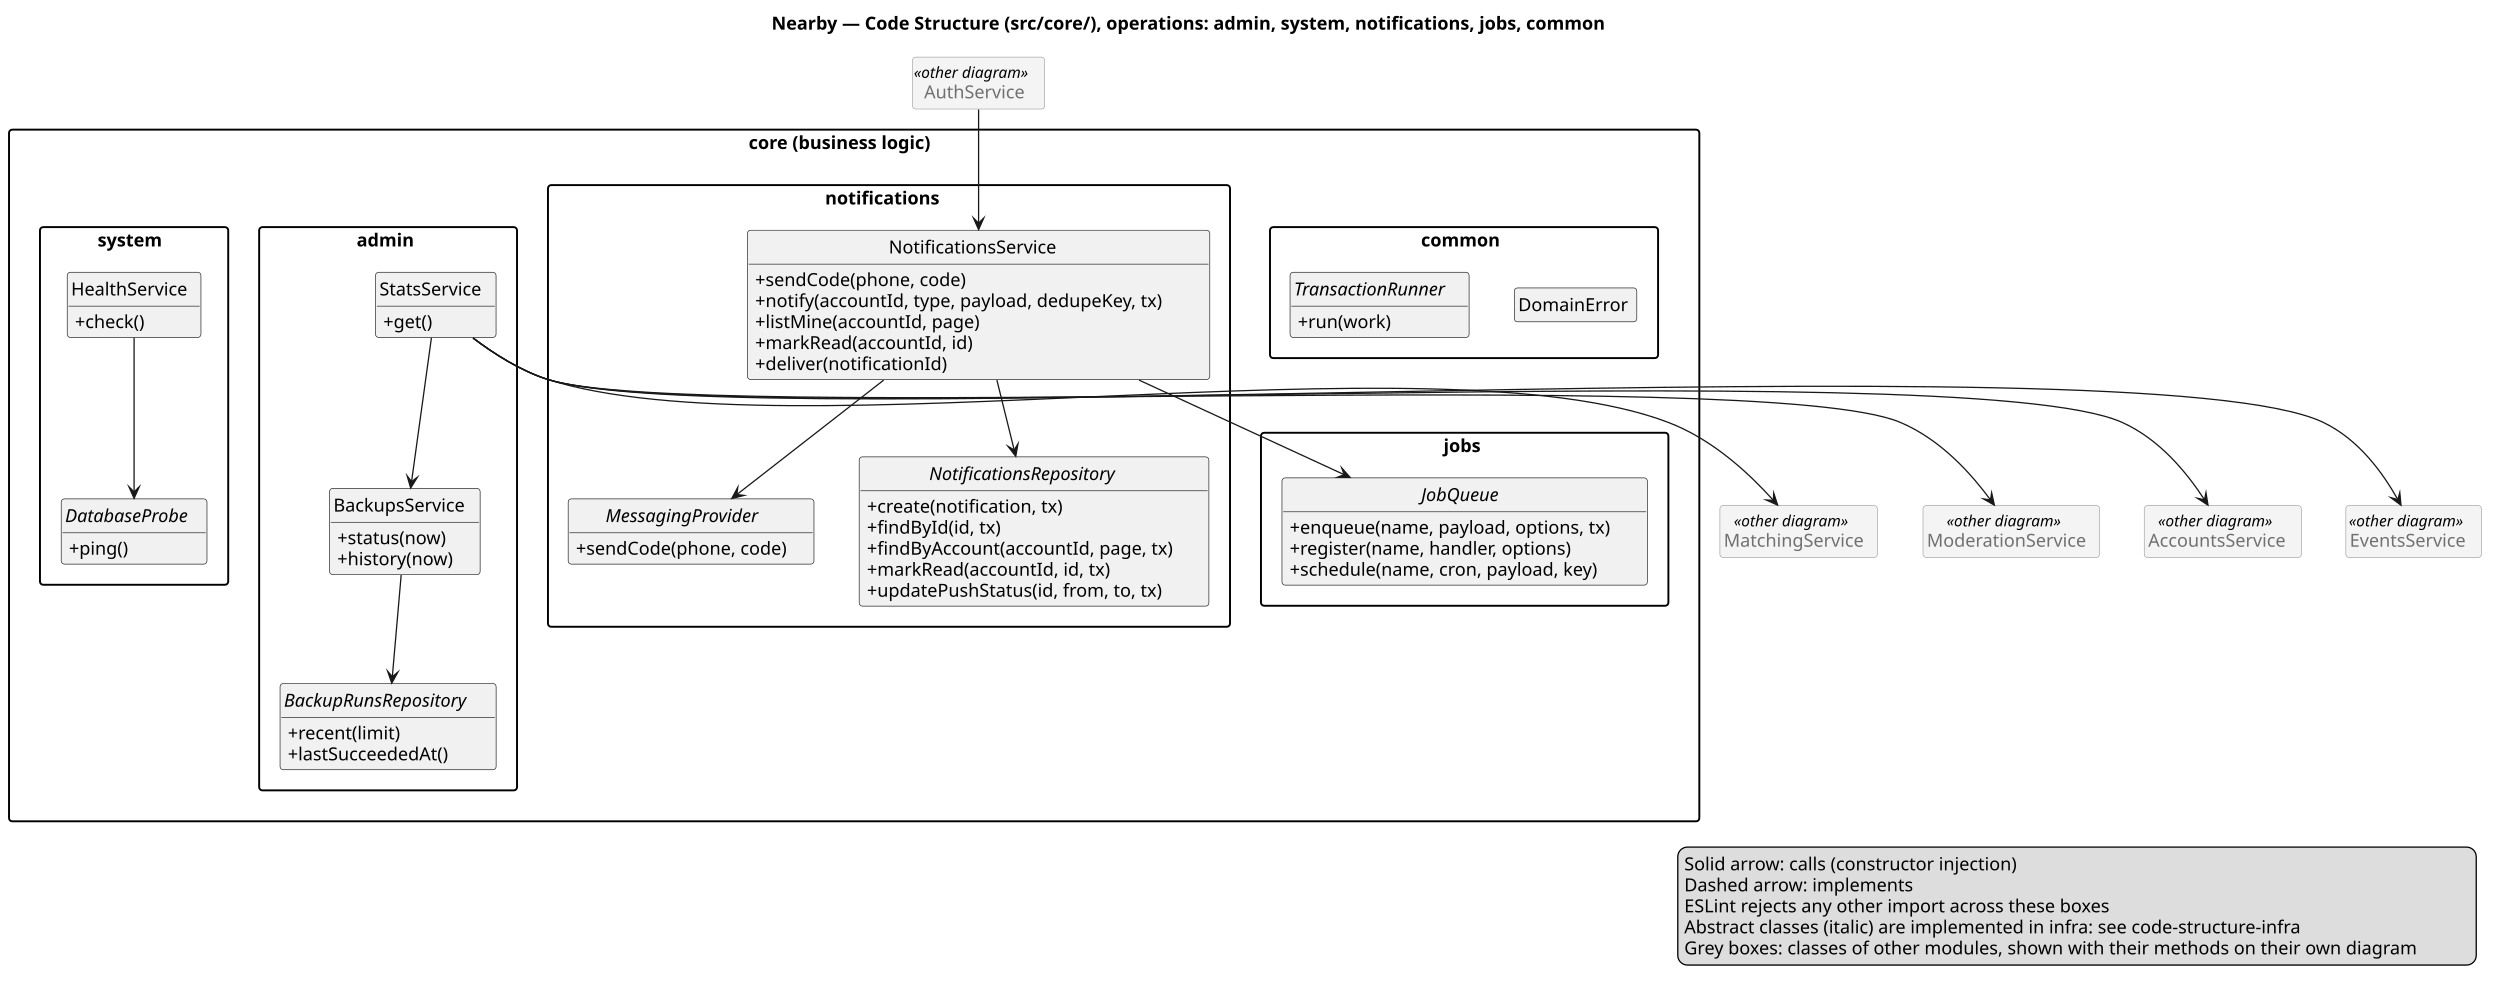
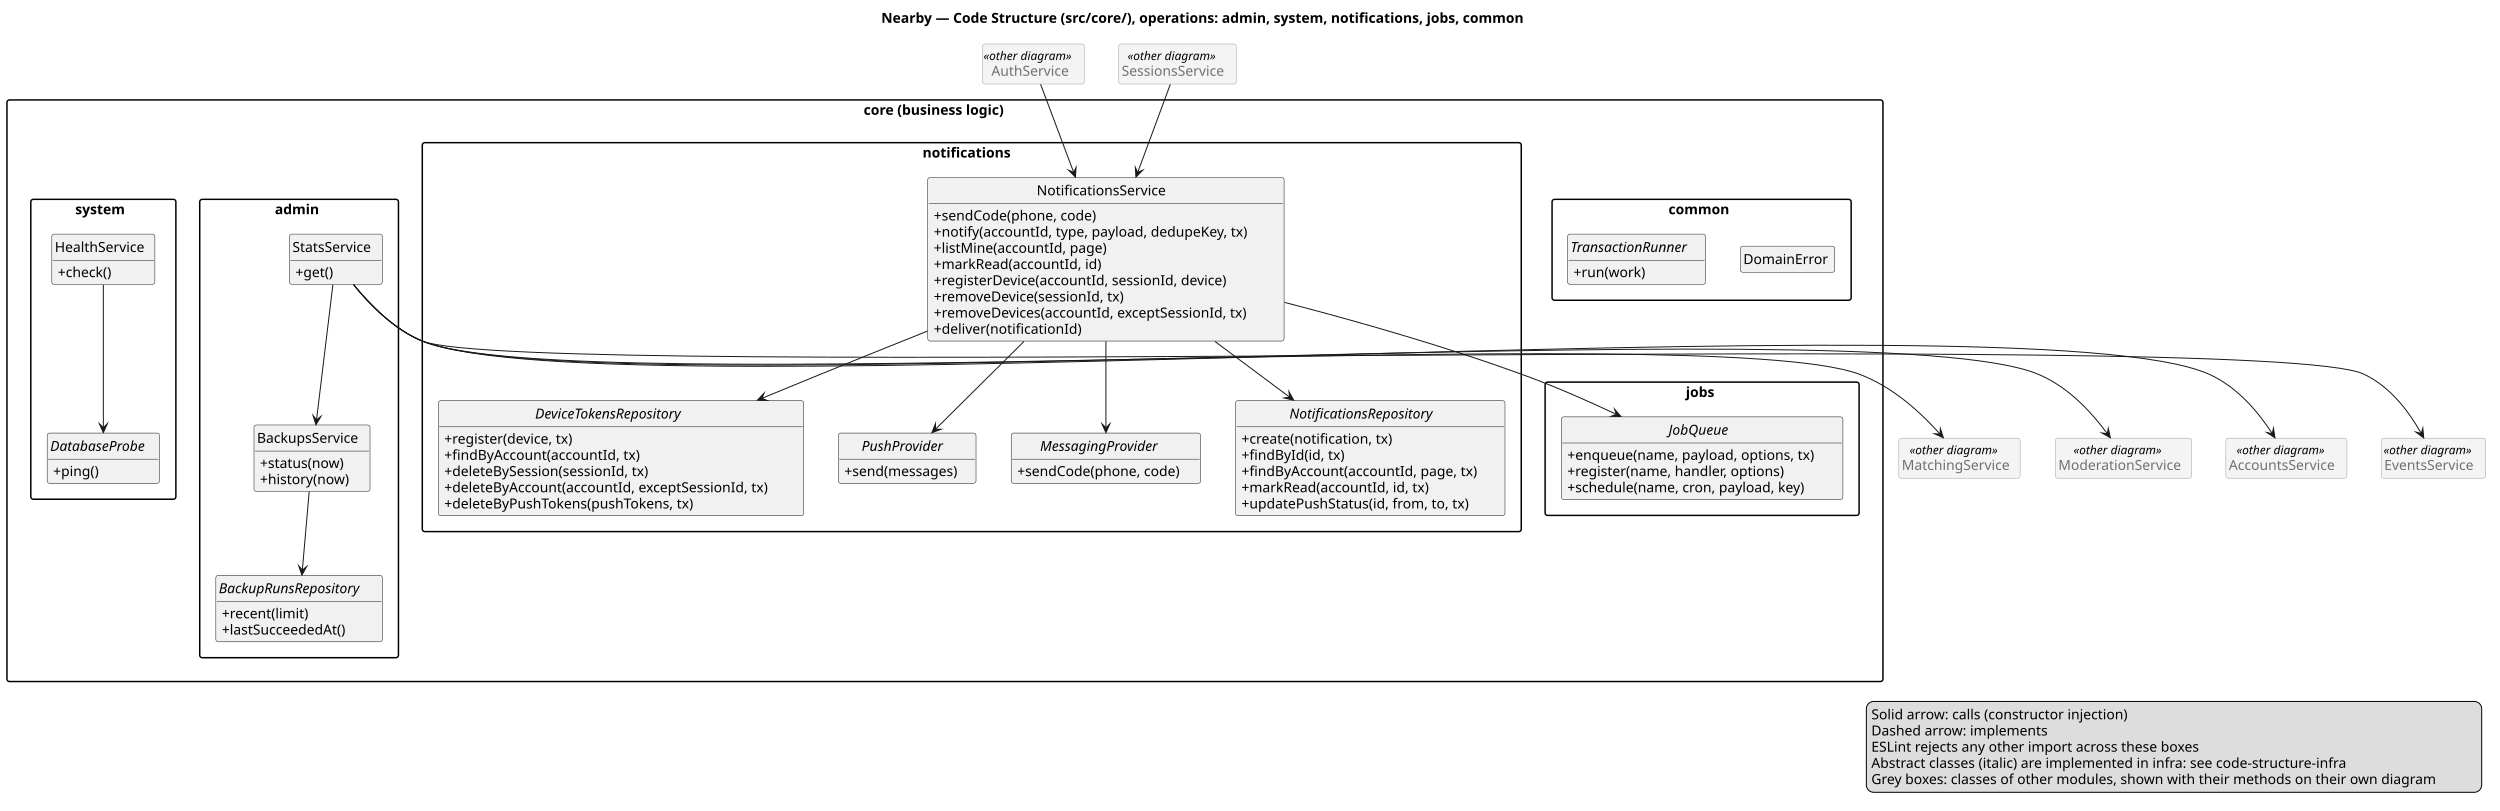
- <svg xmlns="http://www.w3.org/2000/svg" version="1.1" data-diagram-type="CLASS" style="width:1939px;height:767px;background:#FFFFFF;" width="1939px" height="767px" viewBox="0 0 1939 767" zoomAndPan="magnify" preserveAspectRatio="none" contentStyleType="text/css">
+ <svg xmlns="http://www.w3.org/2000/svg" version="1.1" data-diagram-type="CLASS" style="width:2516px;height:816px;background:#FFFFFF;" width="2516px" height="816px" viewBox="0 0 2516 816" zoomAndPan="magnify" preserveAspectRatio="none" contentStyleType="text/css">
  <defs />
  <g font-family="sans-serif" lengthAdjust="spacing">
    <g class="title" data-source-line="5">
-       <text x="598.393" y="22.995" fill="#000" font-size="14" textLength="735.786" font-weight="700">Nearby — Code Structure (src/core/), operations: admin, system, notifications, jobs, common</text>
+       <text x="886.893" y="22.995" fill="#000" font-size="14" textLength="735.786" font-weight="700">Nearby — Code Structure (src/core/), operations: admin, system, notifications, jobs, common</text>
    </g>
    <g class="cluster" data-qualified-name="CORE" id="ent0001" data-source-line="18">
-       <rect x="7" y="100.567" width="1311" height="536.45" fill="none" style="stroke:#000;stroke-width:1.5;" rx="2.5" ry="2.5" />
-       <text x="580.677" y="115.562" fill="#000" font-size="14" textLength="163.646" font-weight="700">core (business logic)</text>
+       <rect x="7" y="100.567" width="1888" height="585.34" fill="none" style="stroke:#000;stroke-width:1.5;" rx="2.5" ry="2.5" />
+       <text x="869.177" y="115.562" fill="#000" font-size="14" textLength="163.646" font-weight="700">core (business logic)</text>
    </g>
    <g class="cluster" data-qualified-name="CORE.admin" id="ent0002" data-source-line="19">
-       <rect x="201" y="176.157" width="200" height="436.86" fill="none" style="stroke:#000;stroke-width:1.5;" rx="2.5" ry="2.5" />
-       <text x="276.589" y="191.152" fill="#000" font-size="14" textLength="48.822" font-weight="700">admin</text>
+       <rect x="201" y="200.607" width="200" height="461.3" fill="none" style="stroke:#000;stroke-width:1.5;" rx="2.5" ry="2.5" />
+       <text x="276.589" y="215.602" fill="#000" font-size="14" textLength="48.822" font-weight="700">admin</text>
    </g>
    <g class="cluster" data-qualified-name="CORE.system" id="ent0006" data-source-line="32">
-       <rect x="31" y="176.157" width="146" height="277.38" fill="none" style="stroke:#000;stroke-width:1.5;" rx="2.5" ry="2.5" />
-       <text x="75.716" y="191.152" fill="#000" font-size="14" textLength="56.567" font-weight="700">system</text>
+       <rect x="31" y="200.607" width="146" height="301.82" fill="none" style="stroke:#000;stroke-width:1.5;" rx="2.5" ry="2.5" />
+       <text x="75.716" y="215.602" fill="#000" font-size="14" textLength="56.567" font-weight="700">system</text>
    </g>
    <g class="cluster" data-qualified-name="CORE.notifications" id="ent0009" data-source-line="40">
-       <rect x="425" y="143.567" width="529" height="342.56" fill="none" style="stroke:#000;stroke-width:1.5;" rx="2.5" ry="2.5" />
-       <text x="639.939" y="158.562" fill="#000" font-size="14" textLength="99.121" font-weight="700">notifications</text>
-     </g>
-     <g class="cluster" data-qualified-name="CORE.jobs" id="ent0013" data-source-line="59">
-       <rect x="978" y="335.647" width="316" height="134.18" fill="none" style="stroke:#000;stroke-width:1.5;" rx="2.5" ry="2.5" />
-       <text x="1119.614" y="350.642" fill="#000" font-size="14" textLength="32.771" font-weight="700">jobs</text>
-     </g>
-     <g class="cluster" data-qualified-name="CORE.common" id="ent0015" data-source-line="66">
-       <rect x="985" y="176.157" width="301" height="101.59" fill="none" style="stroke:#000;stroke-width:1.5;" rx="2.5" ry="2.5" />
-       <text x="1102.161" y="191.152" fill="#000" font-size="14" textLength="66.678" font-weight="700">common</text>
+       <rect x="425" y="143.567" width="1106" height="391.45" fill="none" style="stroke:#000;stroke-width:1.5;" rx="2.5" ry="2.5" />
+       <text x="928.439" y="158.562" fill="#000" font-size="14" textLength="99.121" font-weight="700">notifications</text>
+     </g>
+     <g class="cluster" data-qualified-name="CORE.jobs" id="ent0015" data-source-line="72">
+       <rect x="1555" y="384.537" width="316" height="134.18" fill="none" style="stroke:#000;stroke-width:1.5;" rx="2.5" ry="2.5" />
+       <text x="1696.614" y="399.532" fill="#000" font-size="14" textLength="32.771" font-weight="700">jobs</text>
+     </g>
+     <g class="cluster" data-qualified-name="CORE.common" id="ent0017" data-source-line="79">
+       <rect x="1562" y="200.607" width="301" height="101.59" fill="none" style="stroke:#000;stroke-width:1.5;" rx="2.5" ry="2.5" />
+       <text x="1679.161" y="215.602" fill="#000" font-size="14" textLength="66.678" font-weight="700">common</text>
    </g>
    <g class="entity" data-qualified-name="CORE.admin.StatsService" id="ent0003" data-source-line="20">
-       <rect x="291.26" y="211.157" width="93.479" height="50.594" fill="#F1F1F1" style="stroke:#181818;stroke-width:0.5;" rx="2.5" ry="2.5" />
-       <text x="294.26" y="229.152" fill="#000" font-size="14" textLength="87.479">StatsService</text>
-       <line x1="292.26" y1="237.454" x2="383.739" y2="237.454" style="stroke:#181818;stroke-width:0.5;" />
-       <text x="297.26" y="254.449" fill="#000" font-size="14" textLength="45.644">+get()</text>
+       <rect x="291.26" y="235.607" width="93.479" height="50.594" fill="#F1F1F1" style="stroke:#181818;stroke-width:0.5;" rx="2.5" ry="2.5" />
+       <text x="294.26" y="253.602" fill="#000" font-size="14" textLength="87.479">StatsService</text>
+       <line x1="292.26" y1="261.904" x2="383.739" y2="261.904" style="stroke:#181818;stroke-width:0.5;" />
+       <text x="297.26" y="278.899" fill="#000" font-size="14" textLength="45.644">+get()</text>
    </g>
    <g class="entity" data-qualified-name="CORE.admin.BackupsService" id="ent0004" data-source-line="23">
-       <rect x="255.61" y="378.787" width="116.783" height="66.891" fill="#F1F1F1" style="stroke:#181818;stroke-width:0.5;" rx="2.5" ry="2.5" />
-       <text x="258.61" y="396.782" fill="#000" font-size="14" textLength="110.783">BackupsService</text>
-       <line x1="256.61" y1="405.084" x2="371.393" y2="405.084" style="stroke:#181818;stroke-width:0.5;" />
-       <text x="261.61" y="422.079" fill="#000" font-size="14" textLength="94.562">+status(now)</text>
-       <text x="261.61" y="438.376" fill="#000" font-size="14" textLength="99.695">+history(now)</text>
+       <rect x="255.61" y="427.677" width="116.783" height="66.891" fill="#F1F1F1" style="stroke:#181818;stroke-width:0.5;" rx="2.5" ry="2.5" />
+       <text x="258.61" y="445.672" fill="#000" font-size="14" textLength="110.783">BackupsService</text>
+       <line x1="256.61" y1="453.974" x2="371.393" y2="453.974" style="stroke:#181818;stroke-width:0.5;" />
+       <text x="261.61" y="470.969" fill="#000" font-size="14" textLength="94.562">+status(now)</text>
+       <text x="261.61" y="487.266" fill="#000" font-size="14" textLength="99.695">+history(now)</text>
    </g>
    <g class="entity" data-qualified-name="CORE.admin.BackupRunsRepository" id="ent0005" data-source-line="27">
-       <rect x="217.21" y="530.127" width="167.588" height="66.891" fill="#F1F1F1" style="stroke:#181818;stroke-width:0.5;" rx="2.5" ry="2.5" />
-       <text x="220.21" y="548.122" fill="#000" font-size="14" textLength="161.588" font-style="italic">BackupRunsRepository</text>
-       <line x1="218.21" y1="556.424" x2="383.798" y2="556.424" style="stroke:#181818;stroke-width:0.5;" />
-       <text x="223.21" y="573.419" fill="#000" font-size="14" textLength="98.492">+recent(limit)</text>
-       <text x="223.21" y="589.716" fill="#000" font-size="14" textLength="139.74">+lastSucceededAt()</text>
+       <rect x="217.21" y="579.017" width="167.588" height="66.891" fill="#F1F1F1" style="stroke:#181818;stroke-width:0.5;" rx="2.5" ry="2.5" />
+       <text x="220.21" y="597.012" fill="#000" font-size="14" textLength="161.588" font-style="italic">BackupRunsRepository</text>
+       <line x1="218.21" y1="605.314" x2="383.798" y2="605.314" style="stroke:#181818;stroke-width:0.5;" />
+       <text x="223.21" y="622.309" fill="#000" font-size="14" textLength="98.492">+recent(limit)</text>
+       <text x="223.21" y="638.606" fill="#000" font-size="14" textLength="139.74">+lastSucceededAt()</text>
    </g>
    <g class="entity" data-qualified-name="CORE.system.HealthService" id="ent0007" data-source-line="33">
-       <rect x="52.14" y="211.157" width="103.713" height="50.594" fill="#F1F1F1" style="stroke:#181818;stroke-width:0.5;" rx="2.5" ry="2.5" />
-       <text x="55.14" y="229.152" fill="#000" font-size="14" textLength="97.713">HealthService</text>
-       <line x1="53.14" y1="237.454" x2="154.853" y2="237.454" style="stroke:#181818;stroke-width:0.5;" />
-       <text x="58.14" y="254.449" fill="#000" font-size="14" textLength="63.643">+check()</text>
+       <rect x="52.14" y="235.607" width="103.713" height="50.594" fill="#F1F1F1" style="stroke:#181818;stroke-width:0.5;" rx="2.5" ry="2.5" />
+       <text x="55.14" y="253.602" fill="#000" font-size="14" textLength="97.713">HealthService</text>
+       <line x1="53.14" y1="261.904" x2="154.853" y2="261.904" style="stroke:#181818;stroke-width:0.5;" />
+       <text x="58.14" y="278.899" fill="#000" font-size="14" textLength="63.643">+check()</text>
    </g>
    <g class="entity" data-qualified-name="CORE.system.DatabaseProbe" id="ent0008" data-source-line="36">
-       <rect x="47.47" y="386.937" width="113.064" height="50.594" fill="#F1F1F1" style="stroke:#181818;stroke-width:0.5;" rx="2.5" ry="2.5" />
-       <text x="50.47" y="404.932" fill="#000" font-size="14" textLength="107.064" font-style="italic">DatabaseProbe</text>
-       <line x1="48.47" y1="413.234" x2="159.534" y2="413.234" style="stroke:#181818;stroke-width:0.5;" />
-       <text x="53.47" y="430.229" fill="#000" font-size="14" textLength="53.19">+ping()</text>
+       <rect x="47.47" y="435.827" width="113.064" height="50.594" fill="#F1F1F1" style="stroke:#181818;stroke-width:0.5;" rx="2.5" ry="2.5" />
+       <text x="50.47" y="453.822" fill="#000" font-size="14" textLength="107.064" font-style="italic">DatabaseProbe</text>
+       <line x1="48.47" y1="462.124" x2="159.534" y2="462.124" style="stroke:#181818;stroke-width:0.5;" />
+       <text x="53.47" y="479.119" fill="#000" font-size="14" textLength="53.19">+ping()</text>
    </g>
    <g class="entity" data-qualified-name="CORE.notifications.NotificationsService" id="ent0010" data-source-line="41">
-       <rect x="579.68" y="178.567" width="358.637" height="115.781" fill="#F1F1F1" style="stroke:#181818;stroke-width:0.5;" rx="2.5" ry="2.5" />
-       <text x="689.316" y="196.562" fill="#000" font-size="14" textLength="139.364">NotificationsService</text>
-       <line x1="580.68" y1="204.864" x2="937.317" y2="204.864" style="stroke:#181818;stroke-width:0.5;" />
-       <text x="585.68" y="221.859" fill="#000" font-size="14" textLength="178.637">+sendCode(phone, code)</text>
-       <text x="585.68" y="238.156" fill="#000" font-size="14" textLength="346.637">+notify(accountId, type, payload, dedupeKey, tx)</text>
-       <text x="585.68" y="254.453" fill="#000" font-size="14" textLength="189.328">+listMine(accountId, page)</text>
-       <text x="585.68" y="270.749" fill="#000" font-size="14" textLength="185.008">+markRead(accountId, id)</text>
-       <text x="585.68" y="287.046" fill="#000" font-size="14" textLength="162.333">+deliver(notificationId)</text>
-     </g>
-     <g class="entity" data-qualified-name="CORE.notifications.MessagingProvider" id="ent0011" data-source-line="48">
-       <rect x="440.68" y="386.937" width="190.637" height="50.594" fill="#F1F1F1" style="stroke:#181818;stroke-width:0.5;" rx="2.5" ry="2.5" />
-       <text x="469.703" y="404.932" fill="#000" font-size="14" textLength="132.59" font-style="italic">MessagingProvider</text>
-       <line x1="441.68" y1="413.234" x2="630.317" y2="413.234" style="stroke:#181818;stroke-width:0.5;" />
-       <text x="446.68" y="430.229" fill="#000" font-size="14" textLength="178.637">+sendCode(phone, code)</text>
-     </g>
-     <g class="entity" data-qualified-name="CORE.notifications.NotificationsRepository" id="ent0012" data-source-line="51">
-       <rect x="666.39" y="354.347" width="271.226" height="115.781" fill="#F1F1F1" style="stroke:#181818;stroke-width:0.5;" rx="2.5" ry="2.5" />
-       <text x="720.655" y="372.342" fill="#000" font-size="14" textLength="162.695" font-style="italic">NotificationsRepository</text>
-       <line x1="667.39" y1="380.644" x2="936.616" y2="380.644" style="stroke:#181818;stroke-width:0.5;" />
-       <text x="672.39" y="397.639" fill="#000" font-size="14" textLength="168.807">+create(notification, tx)</text>
-       <text x="672.39" y="413.936" fill="#000" font-size="14" textLength="115.589">+findById(id, tx)</text>
-       <text x="672.39" y="430.233" fill="#000" font-size="14" textLength="259.226">+findByAccount(accountId, page, tx)</text>
-       <text x="672.39" y="446.529" fill="#000" font-size="14" textLength="207.683">+markRead(accountId, id, tx)</text>
-       <text x="672.39" y="462.826" fill="#000" font-size="14" textLength="250.271">+updatePushStatus(id, from, to, tx)</text>
-     </g>
-     <g class="entity" data-qualified-name="CORE.jobs.JobQueue" id="ent0014" data-source-line="60">
-       <rect x="994.29" y="370.647" width="283.414" height="83.188" fill="#F1F1F1" style="stroke:#181818;stroke-width:0.5;" rx="2.5" ry="2.5" />
-       <text x="1102.21" y="388.642" fill="#000" font-size="14" textLength="67.573" font-style="italic">JobQueue</text>
-       <line x1="995.29" y1="396.944" x2="1276.704" y2="396.944" style="stroke:#181818;stroke-width:0.5;" />
-       <text x="1000.29" y="413.939" fill="#000" font-size="14" textLength="271.414">+enqueue(name, payload, options, tx)</text>
-       <text x="1000.29" y="430.236" fill="#000" font-size="14" textLength="239.49">+register(name, handler, options)</text>
-       <text x="1000.29" y="446.533" fill="#000" font-size="14" textLength="263.368">+schedule(name, cron, payload, key)</text>
-     </g>
-     <g class="entity" data-qualified-name="CORE.common.TransactionRunner" id="ent0016" data-source-line="67">
-       <rect x="1000.57" y="211.157" width="138.863" height="50.594" fill="#F1F1F1" style="stroke:#181818;stroke-width:0.5;" rx="2.5" ry="2.5" />
-       <text x="1003.57" y="229.152" fill="#000" font-size="14" textLength="132.863" font-style="italic">TransactionRunner</text>
-       <line x1="1001.57" y1="237.454" x2="1138.433" y2="237.454" style="stroke:#181818;stroke-width:0.5;" />
-       <text x="1006.57" y="254.449" fill="#000" font-size="14" textLength="80.035">+run(work)</text>
-     </g>
-     <g class="entity" data-qualified-name="CORE.common.DomainError" id="ent0017" data-source-line="70">
-       <rect x="1174.5" y="223.307" width="95.004" height="26.297" fill="#F1F1F1" style="stroke:#181818;stroke-width:0.5;" rx="2.5" ry="2.5" />
-       <text x="1177.5" y="241.302" fill="#000" font-size="14" textLength="89.004">DomainError</text>
-     </g>
-     <g class="entity" data-qualified-name="AccountsService" id="ent0018" data-source-line="75">
-       <rect x="1663.1" y="392.107" width="121.808" height="40.266" fill="#F4F4F4" style="stroke:#A0A0A0;stroke-width:0.5;" rx="2.5" ry="2.5" />
-       <text x="1673.757" y="408.246" fill="#000" font-size="12" textLength="100.494" font-style="italic">«other diagram»</text>
-       <text x="1666.1" y="424.071" fill="#707070" font-size="14" textLength="115.808">AccountsService</text>
-     </g>
-     <g class="entity" data-qualified-name="EventsService" id="ent0019" data-source-line="76">
-       <rect x="1819.43" y="392.107" width="105.142" height="40.266" fill="#F4F4F4" style="stroke:#A0A0A0;stroke-width:0.5;" rx="2.5" ry="2.5" />
-       <text x="1821.754" y="408.246" fill="#000" font-size="12" textLength="100.494" font-style="italic">«other diagram»</text>
-       <text x="1822.43" y="424.071" fill="#707070" font-size="14" textLength="99.142">EventsService</text>
-     </g>
-     <g class="entity" data-qualified-name="MatchingService" id="ent0020" data-source-line="77">
-       <rect x="1333.95" y="392.107" width="122.108" height="40.266" fill="#F4F4F4" style="stroke:#A0A0A0;stroke-width:0.5;" rx="2.5" ry="2.5" />
-       <text x="1344.757" y="408.246" fill="#000" font-size="12" textLength="100.494" font-style="italic">«other diagram»</text>
-       <text x="1336.95" y="424.071" fill="#707070" font-size="14" textLength="116.108">MatchingService</text>
-     </g>
-     <g class="entity" data-qualified-name="ModerationService" id="ent0021" data-source-line="78">
-       <rect x="1491.48" y="392.107" width="137.038" height="40.266" fill="#F4F4F4" style="stroke:#A0A0A0;stroke-width:0.5;" rx="2.5" ry="2.5" />
-       <text x="1509.752" y="408.246" fill="#000" font-size="12" textLength="100.494" font-style="italic">«other diagram»</text>
-       <text x="1494.48" y="424.071" fill="#707070" font-size="14" textLength="131.038">ModerationService</text>
-     </g>
-     <g class="entity" data-qualified-name="AuthService" id="ent0022" data-source-line="79">
-       <rect x="707.75" y="44.297" width="102.494" height="40.266" fill="#F4F4F4" style="stroke:#A0A0A0;stroke-width:0.5;" rx="2.5" ry="2.5" />
-       <text x="708.75" y="60.436" fill="#000" font-size="12" textLength="100.494" font-style="italic">«other diagram»</text>
-       <text x="716.72" y="76.261" fill="#707070" font-size="14" textLength="84.554">AuthService</text>
-     </g>
-     <g class="link" data-entity-1="ent0022" data-entity-2="ent0010" id="lnk23" data-source-line="82" data-link-type="dependency">
-       <path d="M759,84.937 C759,107.527 759,140.777 759,173.067" style="stroke:#181818;stroke-width:1;" fill="none" id="AuthService-to-NotificationsService" codeLine="82" />
-       <polygon points="759,178.067,763,169.067,759,173.067,755,169.067,759,178.067" fill="#181818" style="stroke:#181818;stroke-width:1;stroke-linejoin:miter;stroke-miterlimit:10;" />
-     </g>
-     <g class="link" data-entity-1="ent0003" data-entity-2="ent0018" id="lnk24" data-source-line="83" data-link-type="dependency">
-       <path d="M366.89,262.197 C382.9,274.327 403.81,287.717 425,294.347 C554.53,334.867 1522.28,271.857 1646,327.647 C1675.68,341.027 1696.61,367.378 1709.79,387.598" style="stroke:#181818;stroke-width:1;" fill="none" id="StatsService-to-AccountsService" codeLine="83" />
-       <polygon points="1712.52,391.787,1710.956,382.063,1709.79,387.598,1704.254,386.431,1712.52,391.787" fill="#181818" style="stroke:#181818;stroke-width:1;stroke-linejoin:miter;stroke-miterlimit:10;" />
-     </g>
-     <g class="link" data-entity-1="ent0003" data-entity-2="ent0019" id="lnk25" data-source-line="84" data-link-type="dependency">
-       <path d="M366.88,262.227 C382.89,274.357 403.8,287.747 425,294.347 C571.13,339.817 1664.12,261.217 1802,327.647 C1829.97,341.117 1848.375,367.281 1859.755,387.471" style="stroke:#181818;stroke-width:1;" fill="none" id="StatsService-to-EventsService" codeLine="84" />
-       <polygon points="1862.21,391.827,1861.275,382.022,1859.755,387.471,1854.306,385.951,1862.21,391.827" fill="#181818" style="stroke:#181818;stroke-width:1;stroke-linejoin:miter;stroke-miterlimit:10;" />
-     </g>
-     <g class="link" data-entity-1="ent0003" data-entity-2="ent0020" id="lnk26" data-source-line="85" data-link-type="dependency">
-       <path d="M366.92,262.107 C382.94,274.207 403.85,287.597 425,294.347 C609.12,353.057 1113.47,258.687 1294,327.647 C1328.87,340.957 1357.164,367.802 1375.404,388.052" style="stroke:#181818;stroke-width:1;" fill="none" id="StatsService-to-MatchingService" codeLine="85" />
-       <polygon points="1378.75,391.767,1375.699,382.403,1375.404,388.052,1369.754,387.757,1378.75,391.767" fill="#181818" style="stroke:#181818;stroke-width:1;stroke-linejoin:miter;stroke-miterlimit:10;" />
-     </g>
-     <g class="link" data-entity-1="ent0003" data-entity-2="ent0021" id="lnk27" data-source-line="86" data-link-type="dependency">
-       <path d="M366.91,262.157 C382.92,274.277 403.83,287.667 425,294.347 C536.22,329.407 1366.66,282.077 1474,327.647 C1505.43,340.987 1528.919,367.515 1543.869,387.755" style="stroke:#181818;stroke-width:1;" fill="none" id="StatsService-to-ModerationService" codeLine="86" />
-       <polygon points="1546.84,391.777,1544.71,382.161,1543.869,387.755,1538.275,386.914,1546.84,391.777" fill="#181818" style="stroke:#181818;stroke-width:1;stroke-linejoin:miter;stroke-miterlimit:10;" />
-     </g>
-     <g class="link" data-entity-1="ent0003" data-entity-2="ent0004" id="lnk28" data-source-line="87" data-link-type="dependency">
-       <path d="M334.61,261.987 C330.4,292.487 323.884,339.704 319.204,373.574" style="stroke:#181818;stroke-width:1;" fill="none" id="StatsService-to-BackupsService" codeLine="87" />
-       <polygon points="318.52,378.527,323.714,370.159,319.204,373.574,315.79,369.064,318.52,378.527" fill="#181818" style="stroke:#181818;stroke-width:1;stroke-linejoin:miter;stroke-miterlimit:10;" />
-     </g>
-     <g class="link" data-entity-1="ent0004" data-entity-2="ent0005" id="lnk29" data-source-line="88" data-link-type="dependency">
-       <path d="M311.15,446.007 C308.98,470.907 306.442,500.016 304.282,524.896" style="stroke:#181818;stroke-width:1;" fill="none" id="BackupsService-to-BackupRunsRepository" codeLine="88" />
-       <polygon points="303.85,529.877,308.613,521.257,304.282,524.896,300.643,520.565,303.85,529.877" fill="#181818" style="stroke:#181818;stroke-width:1;stroke-linejoin:miter;stroke-miterlimit:10;" />
-     </g>
-     <g class="link" data-entity-1="ent0007" data-entity-2="ent0008" id="lnk30" data-source-line="89" data-link-type="dependency">
-       <path d="M104,261.987 C104,295.007 104,348.447 104,381.547" style="stroke:#181818;stroke-width:1;" fill="none" id="HealthService-to-DatabaseProbe" codeLine="89" />
-       <polygon points="104,386.547,108,377.547,104,381.547,100,377.547,104,386.547" fill="#181818" style="stroke:#181818;stroke-width:1;stroke-linejoin:miter;stroke-miterlimit:10;" />
-     </g>
-     <g class="link" data-entity-1="ent0010" data-entity-2="ent0011" id="lnk31" data-source-line="90" data-link-type="dependency">
-       <path d="M685.36,294.837 C645.4,325.977 602.014,359.783 571.514,383.553" style="stroke:#181818;stroke-width:1;" fill="none" id="NotificationsService-to-MessagingProvider" codeLine="90" />
-       <polygon points="567.57,386.627,577.128,384.249,571.514,383.553,572.21,377.939,567.57,386.627" fill="#181818" style="stroke:#181818;stroke-width:1;stroke-linejoin:miter;stroke-miterlimit:10;" />
-     </g>
-     <g class="link" data-entity-1="ent0010" data-entity-2="ent0012" id="lnk32" data-source-line="91" data-link-type="dependency">
-       <path d="M773.2,294.837 C777.9,313.817 781.918,330.084 786.618,349.054" style="stroke:#181818;stroke-width:1;" fill="none" id="NotificationsService-to-NotificationsRepository" codeLine="91" />
-       <polygon points="787.82,353.907,789.538,344.209,786.618,349.054,781.773,346.133,787.82,353.907" fill="#181818" style="stroke:#181818;stroke-width:1;stroke-linejoin:miter;stroke-miterlimit:10;" />
-     </g>
-     <g class="link" data-entity-1="ent0010" data-entity-2="ent0014" id="lnk33" data-source-line="92" data-link-type="dependency">
-       <path d="M883.49,294.837 C937,319.507 993.78,345.673 1042.59,368.183" style="stroke:#181818;stroke-width:1;" fill="none" id="NotificationsService-to-JobQueue" codeLine="92" />
-       <polygon points="1047.13,370.277,1040.632,362.875,1042.59,368.183,1037.282,370.14,1047.13,370.277" fill="#181818" style="stroke:#181818;stroke-width:1;stroke-linejoin:miter;stroke-miterlimit:10;" />
-     </g>
-     <g class="legend" data-source-line="94">
-       <rect x="1301.291" y="657.017" width="619.28" height="91.484" fill="#DDD" style="stroke:#000;stroke-width:1;" rx="7.5" ry="7.5" />
-       <text x="1306.291" y="675.012" fill="#000" font-size="14" textLength="278.852">Solid arrow: calls (constructor injection)</text>
-       <text x="1306.291" y="691.309" fill="#000" font-size="14" textLength="189.574">Dashed arrow: implements</text>
-       <text x="1306.291" y="707.606" fill="#000" font-size="14" textLength="357.26">ESLint rejects any other import across these boxes</text>
-       <text x="1306.291" y="723.903" fill="#000" font-size="14" textLength="519.128">Abstract classes (italic) are implemented in infra: see code-structure-infra</text>
-       <text x="1306.291" y="740.199" fill="#000" font-size="14" textLength="609.28">Grey boxes: classes of other modules, shown with their methods on their own diagram</text>
+       <rect x="933.68" y="178.567" width="358.637" height="164.672" fill="#F1F1F1" style="stroke:#181818;stroke-width:0.5;" rx="2.5" ry="2.5" />
+       <text x="1043.316" y="196.562" fill="#000" font-size="14" textLength="139.364">NotificationsService</text>
+       <line x1="934.68" y1="204.864" x2="1291.317" y2="204.864" style="stroke:#181818;stroke-width:0.5;" />
+       <text x="939.68" y="221.859" fill="#000" font-size="14" textLength="178.637">+sendCode(phone, code)</text>
+       <text x="939.68" y="238.156" fill="#000" font-size="14" textLength="346.637">+notify(accountId, type, payload, dedupeKey, tx)</text>
+       <text x="939.68" y="254.453" fill="#000" font-size="14" textLength="189.328">+listMine(accountId, page)</text>
+       <text x="939.68" y="270.749" fill="#000" font-size="14" textLength="185.008">+markRead(accountId, id)</text>
+       <text x="939.68" y="287.046" fill="#000" font-size="14" textLength="322.246">+registerDevice(accountId, sessionId, device)</text>
+       <text x="939.68" y="303.343" fill="#000" font-size="14" textLength="211.518">+removeDevice(sessionId, tx)</text>
+       <text x="939.68" y="319.64" fill="#000" font-size="14" textLength="345.68">+removeDevices(accountId, exceptSessionId, tx)</text>
+       <text x="939.68" y="335.937" fill="#000" font-size="14" textLength="162.333">+deliver(notificationId)</text>
+     </g>
+     <g class="entity" data-qualified-name="CORE.notifications.MessagingProvider" id="ent0011" data-source-line="51">
+       <rect x="1017.68" y="435.827" width="190.637" height="50.594" fill="#F1F1F1" style="stroke:#181818;stroke-width:0.5;" rx="2.5" ry="2.5" />
+       <text x="1046.703" y="453.822" fill="#000" font-size="14" textLength="132.59" font-style="italic">MessagingProvider</text>
+       <line x1="1018.68" y1="462.124" x2="1207.317" y2="462.124" style="stroke:#181818;stroke-width:0.5;" />
+       <text x="1023.68" y="479.119" fill="#000" font-size="14" textLength="178.637">+sendCode(phone, code)</text>
+     </g>
+     <g class="entity" data-qualified-name="CORE.notifications.NotificationsRepository" id="ent0012" data-source-line="54">
+       <rect x="1243.39" y="403.237" width="271.226" height="115.781" fill="#F1F1F1" style="stroke:#181818;stroke-width:0.5;" rx="2.5" ry="2.5" />
+       <text x="1297.655" y="421.232" fill="#000" font-size="14" textLength="162.695" font-style="italic">NotificationsRepository</text>
+       <line x1="1244.39" y1="429.534" x2="1513.616" y2="429.534" style="stroke:#181818;stroke-width:0.5;" />
+       <text x="1249.39" y="446.529" fill="#000" font-size="14" textLength="168.807">+create(notification, tx)</text>
+       <text x="1249.39" y="462.826" fill="#000" font-size="14" textLength="115.589">+findById(id, tx)</text>
+       <text x="1249.39" y="479.123" fill="#000" font-size="14" textLength="259.226">+findByAccount(accountId, page, tx)</text>
+       <text x="1249.39" y="495.419" fill="#000" font-size="14" textLength="207.683">+markRead(accountId, id, tx)</text>
+       <text x="1249.39" y="511.716" fill="#000" font-size="14" textLength="250.271">+updatePushStatus(id, from, to, tx)</text>
+     </g>
+     <g class="entity" data-qualified-name="CORE.notifications.DeviceTokensRepository" id="ent0013" data-source-line="61">
+       <rect x="441.1" y="403.237" width="367.804" height="115.781" fill="#F1F1F1" style="stroke:#181818;stroke-width:0.5;" rx="2.5" ry="2.5" />
+       <text x="538.524" y="421.232" fill="#000" font-size="14" textLength="172.956" font-style="italic">DeviceTokensRepository</text>
+       <line x1="442.1" y1="429.534" x2="807.904" y2="429.534" style="stroke:#181818;stroke-width:0.5;" />
+       <text x="447.1" y="446.529" fill="#000" font-size="14" textLength="145.612">+register(device, tx)</text>
+       <text x="447.1" y="462.826" fill="#000" font-size="14" textLength="215.359">+findByAccount(accountId, tx)</text>
+       <text x="447.1" y="479.123" fill="#000" font-size="14" textLength="225.579">+deleteBySession(sessionId, tx)</text>
+       <text x="447.1" y="495.419" fill="#000" font-size="14" textLength="355.804">+deleteByAccount(accountId, exceptSessionId, tx)</text>
+       <text x="447.1" y="511.716" fill="#000" font-size="14" textLength="274.743">+deleteByPushTokens(pushTokens, tx)</text>
+     </g>
+     <g class="entity" data-qualified-name="CORE.notifications.PushProvider" id="ent0014" data-source-line="68">
+       <rect x="843.73" y="435.827" width="138.533" height="50.594" fill="#F1F1F1" style="stroke:#181818;stroke-width:0.5;" rx="2.5" ry="2.5" />
+       <text x="867.158" y="453.822" fill="#000" font-size="14" textLength="91.677" font-style="italic">PushProvider</text>
+       <line x1="844.73" y1="462.124" x2="981.263" y2="462.124" style="stroke:#181818;stroke-width:0.5;" />
+       <text x="849.73" y="479.119" fill="#000" font-size="14" textLength="126.533">+send(messages)</text>
+     </g>
+     <g class="entity" data-qualified-name="CORE.jobs.JobQueue" id="ent0016" data-source-line="73">
+       <rect x="1571.29" y="419.537" width="283.414" height="83.188" fill="#F1F1F1" style="stroke:#181818;stroke-width:0.5;" rx="2.5" ry="2.5" />
+       <text x="1679.21" y="437.532" fill="#000" font-size="14" textLength="67.573" font-style="italic">JobQueue</text>
+       <line x1="1572.29" y1="445.834" x2="1853.704" y2="445.834" style="stroke:#181818;stroke-width:0.5;" />
+       <text x="1577.29" y="462.829" fill="#000" font-size="14" textLength="271.414">+enqueue(name, payload, options, tx)</text>
+       <text x="1577.29" y="479.126" fill="#000" font-size="14" textLength="239.49">+register(name, handler, options)</text>
+       <text x="1577.29" y="495.423" fill="#000" font-size="14" textLength="263.368">+schedule(name, cron, payload, key)</text>
+     </g>
+     <g class="entity" data-qualified-name="CORE.common.TransactionRunner" id="ent0018" data-source-line="80">
+       <rect x="1577.57" y="235.607" width="138.863" height="50.594" fill="#F1F1F1" style="stroke:#181818;stroke-width:0.5;" rx="2.5" ry="2.5" />
+       <text x="1580.57" y="253.602" fill="#000" font-size="14" textLength="132.863" font-style="italic">TransactionRunner</text>
+       <line x1="1578.57" y1="261.904" x2="1715.433" y2="261.904" style="stroke:#181818;stroke-width:0.5;" />
+       <text x="1583.57" y="278.899" fill="#000" font-size="14" textLength="80.035">+run(work)</text>
+     </g>
+     <g class="entity" data-qualified-name="CORE.common.DomainError" id="ent0019" data-source-line="83">
+       <rect x="1751.5" y="247.747" width="95.004" height="26.297" fill="#F1F1F1" style="stroke:#181818;stroke-width:0.5;" rx="2.5" ry="2.5" />
+       <text x="1754.5" y="265.742" fill="#000" font-size="14" textLength="89.004">DomainError</text>
+     </g>
+     <g class="entity" data-qualified-name="AccountsService" id="ent0020" data-source-line="88">
+       <rect x="2240.1" y="440.997" width="121.808" height="40.266" fill="#F4F4F4" style="stroke:#A0A0A0;stroke-width:0.5;" rx="2.5" ry="2.5" />
+       <text x="2250.757" y="457.136" fill="#000" font-size="12" textLength="100.494" font-style="italic">«other diagram»</text>
+       <text x="2243.1" y="472.961" fill="#707070" font-size="14" textLength="115.808">AccountsService</text>
+     </g>
+     <g class="entity" data-qualified-name="EventsService" id="ent0021" data-source-line="89">
+       <rect x="2396.43" y="440.997" width="105.142" height="40.266" fill="#F4F4F4" style="stroke:#A0A0A0;stroke-width:0.5;" rx="2.5" ry="2.5" />
+       <text x="2398.754" y="457.136" fill="#000" font-size="12" textLength="100.494" font-style="italic">«other diagram»</text>
+       <text x="2399.43" y="472.961" fill="#707070" font-size="14" textLength="99.142">EventsService</text>
+     </g>
+     <g class="entity" data-qualified-name="MatchingService" id="ent0022" data-source-line="90">
+       <rect x="1910.95" y="440.997" width="122.108" height="40.266" fill="#F4F4F4" style="stroke:#A0A0A0;stroke-width:0.5;" rx="2.5" ry="2.5" />
+       <text x="1921.757" y="457.136" fill="#000" font-size="12" textLength="100.494" font-style="italic">«other diagram»</text>
+       <text x="1913.95" y="472.961" fill="#707070" font-size="14" textLength="116.108">MatchingService</text>
+     </g>
+     <g class="entity" data-qualified-name="ModerationService" id="ent0023" data-source-line="91">
+       <rect x="2068.48" y="440.997" width="137.038" height="40.266" fill="#F4F4F4" style="stroke:#A0A0A0;stroke-width:0.5;" rx="2.5" ry="2.5" />
+       <text x="2086.752" y="457.136" fill="#000" font-size="12" textLength="100.494" font-style="italic">«other diagram»</text>
+       <text x="2071.48" y="472.961" fill="#707070" font-size="14" textLength="131.038">ModerationService</text>
+     </g>
+     <g class="entity" data-qualified-name="AuthService" id="ent0024" data-source-line="92">
+       <rect x="988.75" y="44.297" width="102.494" height="40.266" fill="#F4F4F4" style="stroke:#A0A0A0;stroke-width:0.5;" rx="2.5" ry="2.5" />
+       <text x="989.75" y="60.436" fill="#000" font-size="12" textLength="100.494" font-style="italic">«other diagram»</text>
+       <text x="997.72" y="76.261" fill="#707070" font-size="14" textLength="84.554">AuthService</text>
+     </g>
+     <g class="entity" data-qualified-name="SessionsService" id="ent0025" data-source-line="93">
+       <rect x="1125.77" y="44.297" width="118.451" height="40.266" fill="#F4F4F4" style="stroke:#A0A0A0;stroke-width:0.5;" rx="2.5" ry="2.5" />
+       <text x="1134.749" y="60.436" fill="#000" font-size="12" textLength="100.494" font-style="italic">«other diagram»</text>
+       <text x="1128.77" y="76.261" fill="#707070" font-size="14" textLength="112.451">SessionsService</text>
+     </g>
+     <g class="link" data-entity-1="ent0024" data-entity-2="ent0010" id="lnk26" data-source-line="96" data-link-type="dependency">
+       <path d="M1047.27,84.787 C1055.49,106.697 1067.663,139.136 1080.593,173.576" style="stroke:#181818;stroke-width:1;" fill="none" id="AuthService-to-NotificationsService" codeLine="96" />
+       <polygon points="1082.35,178.257,1082.931,168.425,1080.593,173.576,1075.442,171.237,1082.35,178.257" fill="#181818" style="stroke:#181818;stroke-width:1;stroke-linejoin:miter;stroke-miterlimit:10;" />
+     </g>
+     <g class="link" data-entity-1="ent0025" data-entity-2="ent0010" id="lnk27" data-source-line="97" data-link-type="dependency">
+       <path d="M1177.83,84.787 C1169.72,106.697 1157.716,139.128 1144.966,173.568" style="stroke:#181818;stroke-width:1;" fill="none" id="SessionsService-to-NotificationsService" codeLine="97" />
+       <polygon points="1143.23,178.257,1150.106,171.205,1144.966,173.568,1142.603,168.428,1143.23,178.257" fill="#181818" style="stroke:#181818;stroke-width:1;stroke-linejoin:miter;stroke-miterlimit:10;" />
+     </g>
+     <g class="link" data-entity-1="ent0003" data-entity-2="ent0020" id="lnk28" data-source-line="98" data-link-type="dependency">
+       <path d="M355.93,286.587 C371.66,306.007 396.45,331.657 425,343.237 C610.17,418.307 2040.49,295.187 2223,376.537 C2252.73,389.787 2273.656,416.174 2286.816,436.434" style="stroke:#181818;stroke-width:1;" fill="none" id="StatsService-to-AccountsService" codeLine="98" />
+       <polygon points="2289.54,440.627,2287.992,430.9,2286.816,436.434,2281.283,435.258,2289.54,440.627" fill="#181818" style="stroke:#181818;stroke-width:1;stroke-linejoin:miter;stroke-miterlimit:10;" />
+     </g>
+     <g class="link" data-entity-1="ent0003" data-entity-2="ent0021" id="lnk29" data-source-line="99" data-link-type="dependency">
+       <path d="M355.92,286.597 C371.65,306.027 396.44,331.677 425,343.237 C525.65,383.947 2281.02,329.757 2379,376.537 C2407.02,389.907 2425.41,416.088 2436.78,436.318" style="stroke:#181818;stroke-width:1;" fill="none" id="StatsService-to-EventsService" codeLine="99" />
+       <polygon points="2439.23,440.677,2438.307,430.871,2436.78,436.318,2431.333,434.791,2439.23,440.677" fill="#181818" style="stroke:#181818;stroke-width:1;stroke-linejoin:miter;stroke-miterlimit:10;" />
+     </g>
+     <g class="link" data-entity-1="ent0003" data-entity-2="ent0022" id="lnk30" data-source-line="100" data-link-type="dependency">
+       <path d="M355.94,286.547 C371.68,305.957 396.47,331.597 425,343.237 C573.8,403.947 1720.43,320.337 1871,376.537 C1905.97,389.587 1934.256,416.491 1952.456,436.831" style="stroke:#181818;stroke-width:1;" fill="none" id="StatsService-to-MatchingService" codeLine="100" />
+       <polygon points="1955.79,440.557,1952.77,431.183,1952.456,436.831,1946.808,436.517,1955.79,440.557" fill="#181818" style="stroke:#181818;stroke-width:1;stroke-linejoin:miter;stroke-miterlimit:10;" />
+     </g>
+     <g class="link" data-entity-1="ent0003" data-entity-2="ent0023" id="lnk31" data-source-line="101" data-link-type="dependency">
+       <path d="M355.93,286.567 C371.67,305.987 396.46,331.637 425,343.237 C592.4,411.287 1884.27,306.857 2051,376.537 C2082.51,389.697 2105.977,416.28 2120.907,436.57" style="stroke:#181818;stroke-width:1;" fill="none" id="StatsService-to-ModerationService" codeLine="101" />
+       <polygon points="2123.87,440.597,2121.758,430.977,2120.907,436.57,2115.314,435.719,2123.87,440.597" fill="#181818" style="stroke:#181818;stroke-width:1;stroke-linejoin:miter;stroke-miterlimit:10;" />
+     </g>
+     <g class="link" data-entity-1="ent0003" data-entity-2="ent0004" id="lnk32" data-source-line="102" data-link-type="dependency">
+       <path d="M335.01,286.607 C330.7,322.207 323.33,383.013 318.55,422.563" style="stroke:#181818;stroke-width:1;" fill="none" id="StatsService-to-BackupsService" codeLine="102" />
+       <polygon points="317.95,427.527,323.001,419.072,318.55,422.563,315.059,418.112,317.95,427.527" fill="#181818" style="stroke:#181818;stroke-width:1;stroke-linejoin:miter;stroke-miterlimit:10;" />
+     </g>
+     <g class="link" data-entity-1="ent0004" data-entity-2="ent0005" id="lnk33" data-source-line="103" data-link-type="dependency">
+       <path d="M311.15,494.897 C308.98,519.797 306.442,548.906 304.282,573.786" style="stroke:#181818;stroke-width:1;" fill="none" id="BackupsService-to-BackupRunsRepository" codeLine="103" />
+       <polygon points="303.85,578.767,308.613,570.147,304.282,573.786,300.643,569.455,303.85,578.767" fill="#181818" style="stroke:#181818;stroke-width:1;stroke-linejoin:miter;stroke-miterlimit:10;" />
+     </g>
+     <g class="link" data-entity-1="ent0007" data-entity-2="ent0008" id="lnk34" data-source-line="104" data-link-type="dependency">
+       <path d="M104,286.607 C104,324.697 104,392.337 104,430.417" style="stroke:#181818;stroke-width:1;" fill="none" id="HealthService-to-DatabaseProbe" codeLine="104" />
+       <polygon points="104,435.417,108,426.417,104,430.417,100,426.417,104,435.417" fill="#181818" style="stroke:#181818;stroke-width:1;stroke-linejoin:miter;stroke-miterlimit:10;" />
+     </g>
+     <g class="link" data-entity-1="ent0010" data-entity-2="ent0011" id="lnk35" data-source-line="105" data-link-type="dependency">
+       <path d="M1113,343.667 C1113,376.727 1113,407.447 1113,430.487" style="stroke:#181818;stroke-width:1;" fill="none" id="NotificationsService-to-MessagingProvider" codeLine="105" />
+       <polygon points="1113,435.487,1117,426.487,1113,430.487,1109,426.487,1113,435.487" fill="#181818" style="stroke:#181818;stroke-width:1;stroke-linejoin:miter;stroke-miterlimit:10;" />
+     </g>
+     <g class="link" data-entity-1="ent0010" data-entity-2="ent0012" id="lnk36" data-source-line="106" data-link-type="dependency">
+       <path d="M1222.73,343.667 C1249.35,363.507 1273.241,381.309 1297.981,399.749" style="stroke:#181818;stroke-width:1;" fill="none" id="NotificationsService-to-NotificationsRepository" codeLine="106" />
+       <polygon points="1301.99,402.737,1297.164,394.151,1297.981,399.749,1292.383,400.566,1301.99,402.737" fill="#181818" style="stroke:#181818;stroke-width:1;stroke-linejoin:miter;stroke-miterlimit:10;" />
+     </g>
+     <g class="link" data-entity-1="ent0010" data-entity-2="ent0013" id="lnk37" data-source-line="107" data-link-type="dependency">
+       <path d="M933.34,333.207 C897.73,347.467 860.66,362.407 826,376.537 C805.35,384.947 788.16,392.014 766.83,400.844" style="stroke:#181818;stroke-width:1;" fill="none" id="NotificationsService-to-DeviceTokensRepository" codeLine="107" />
+       <polygon points="762.21,402.757,772.056,403.01,766.83,400.844,768.996,395.619,762.21,402.757" fill="#181818" style="stroke:#181818;stroke-width:1;stroke-linejoin:miter;stroke-miterlimit:10;" />
+     </g>
+     <g class="link" data-entity-1="ent0010" data-entity-2="ent0014" id="lnk38" data-source-line="108" data-link-type="dependency">
+       <path d="M1030.5,343.667 C997.14,376.727 964.651,408.927 941.411,431.967" style="stroke:#181818;stroke-width:1;" fill="none" id="NotificationsService-to-PushProvider" codeLine="108" />
+       <polygon points="937.86,435.487,947.068,431.991,941.411,431.967,941.435,426.31,937.86,435.487" fill="#181818" style="stroke:#181818;stroke-width:1;stroke-linejoin:miter;stroke-miterlimit:10;" />
+     </g>
+     <g class="link" data-entity-1="ent0010" data-entity-2="ent0016" id="lnk39" data-source-line="109" data-link-type="dependency">
+       <path d="M1292.73,304.327 C1367.31,323.697 1454.19,348.567 1531,376.537 C1564.49,388.727 1595.818,402.424 1626.768,417.024" style="stroke:#181818;stroke-width:1;" fill="none" id="NotificationsService-to-JobQueue" codeLine="109" />
+       <polygon points="1631.29,419.157,1624.857,411.699,1626.768,417.024,1621.444,418.935,1631.29,419.157" fill="#181818" style="stroke:#181818;stroke-width:1;stroke-linejoin:miter;stroke-miterlimit:10;" />
+     </g>
+     <g class="legend" data-source-line="111">
+       <rect x="1878.291" y="705.907" width="619.28" height="91.484" fill="#DDD" style="stroke:#000;stroke-width:1;" rx="7.5" ry="7.5" />
+       <text x="1883.291" y="723.902" fill="#000" font-size="14" textLength="278.852">Solid arrow: calls (constructor injection)</text>
+       <text x="1883.291" y="740.199" fill="#000" font-size="14" textLength="189.574">Dashed arrow: implements</text>
+       <text x="1883.291" y="756.496" fill="#000" font-size="14" textLength="357.26">ESLint rejects any other import across these boxes</text>
+       <text x="1883.291" y="772.793" fill="#000" font-size="14" textLength="519.128">Abstract classes (italic) are implemented in infra: see code-structure-infra</text>
+       <text x="1883.291" y="789.089" fill="#000" font-size="14" textLength="609.28">Grey boxes: classes of other modules, shown with their methods on their own diagram</text>
    </g>
  </g>
</svg>
